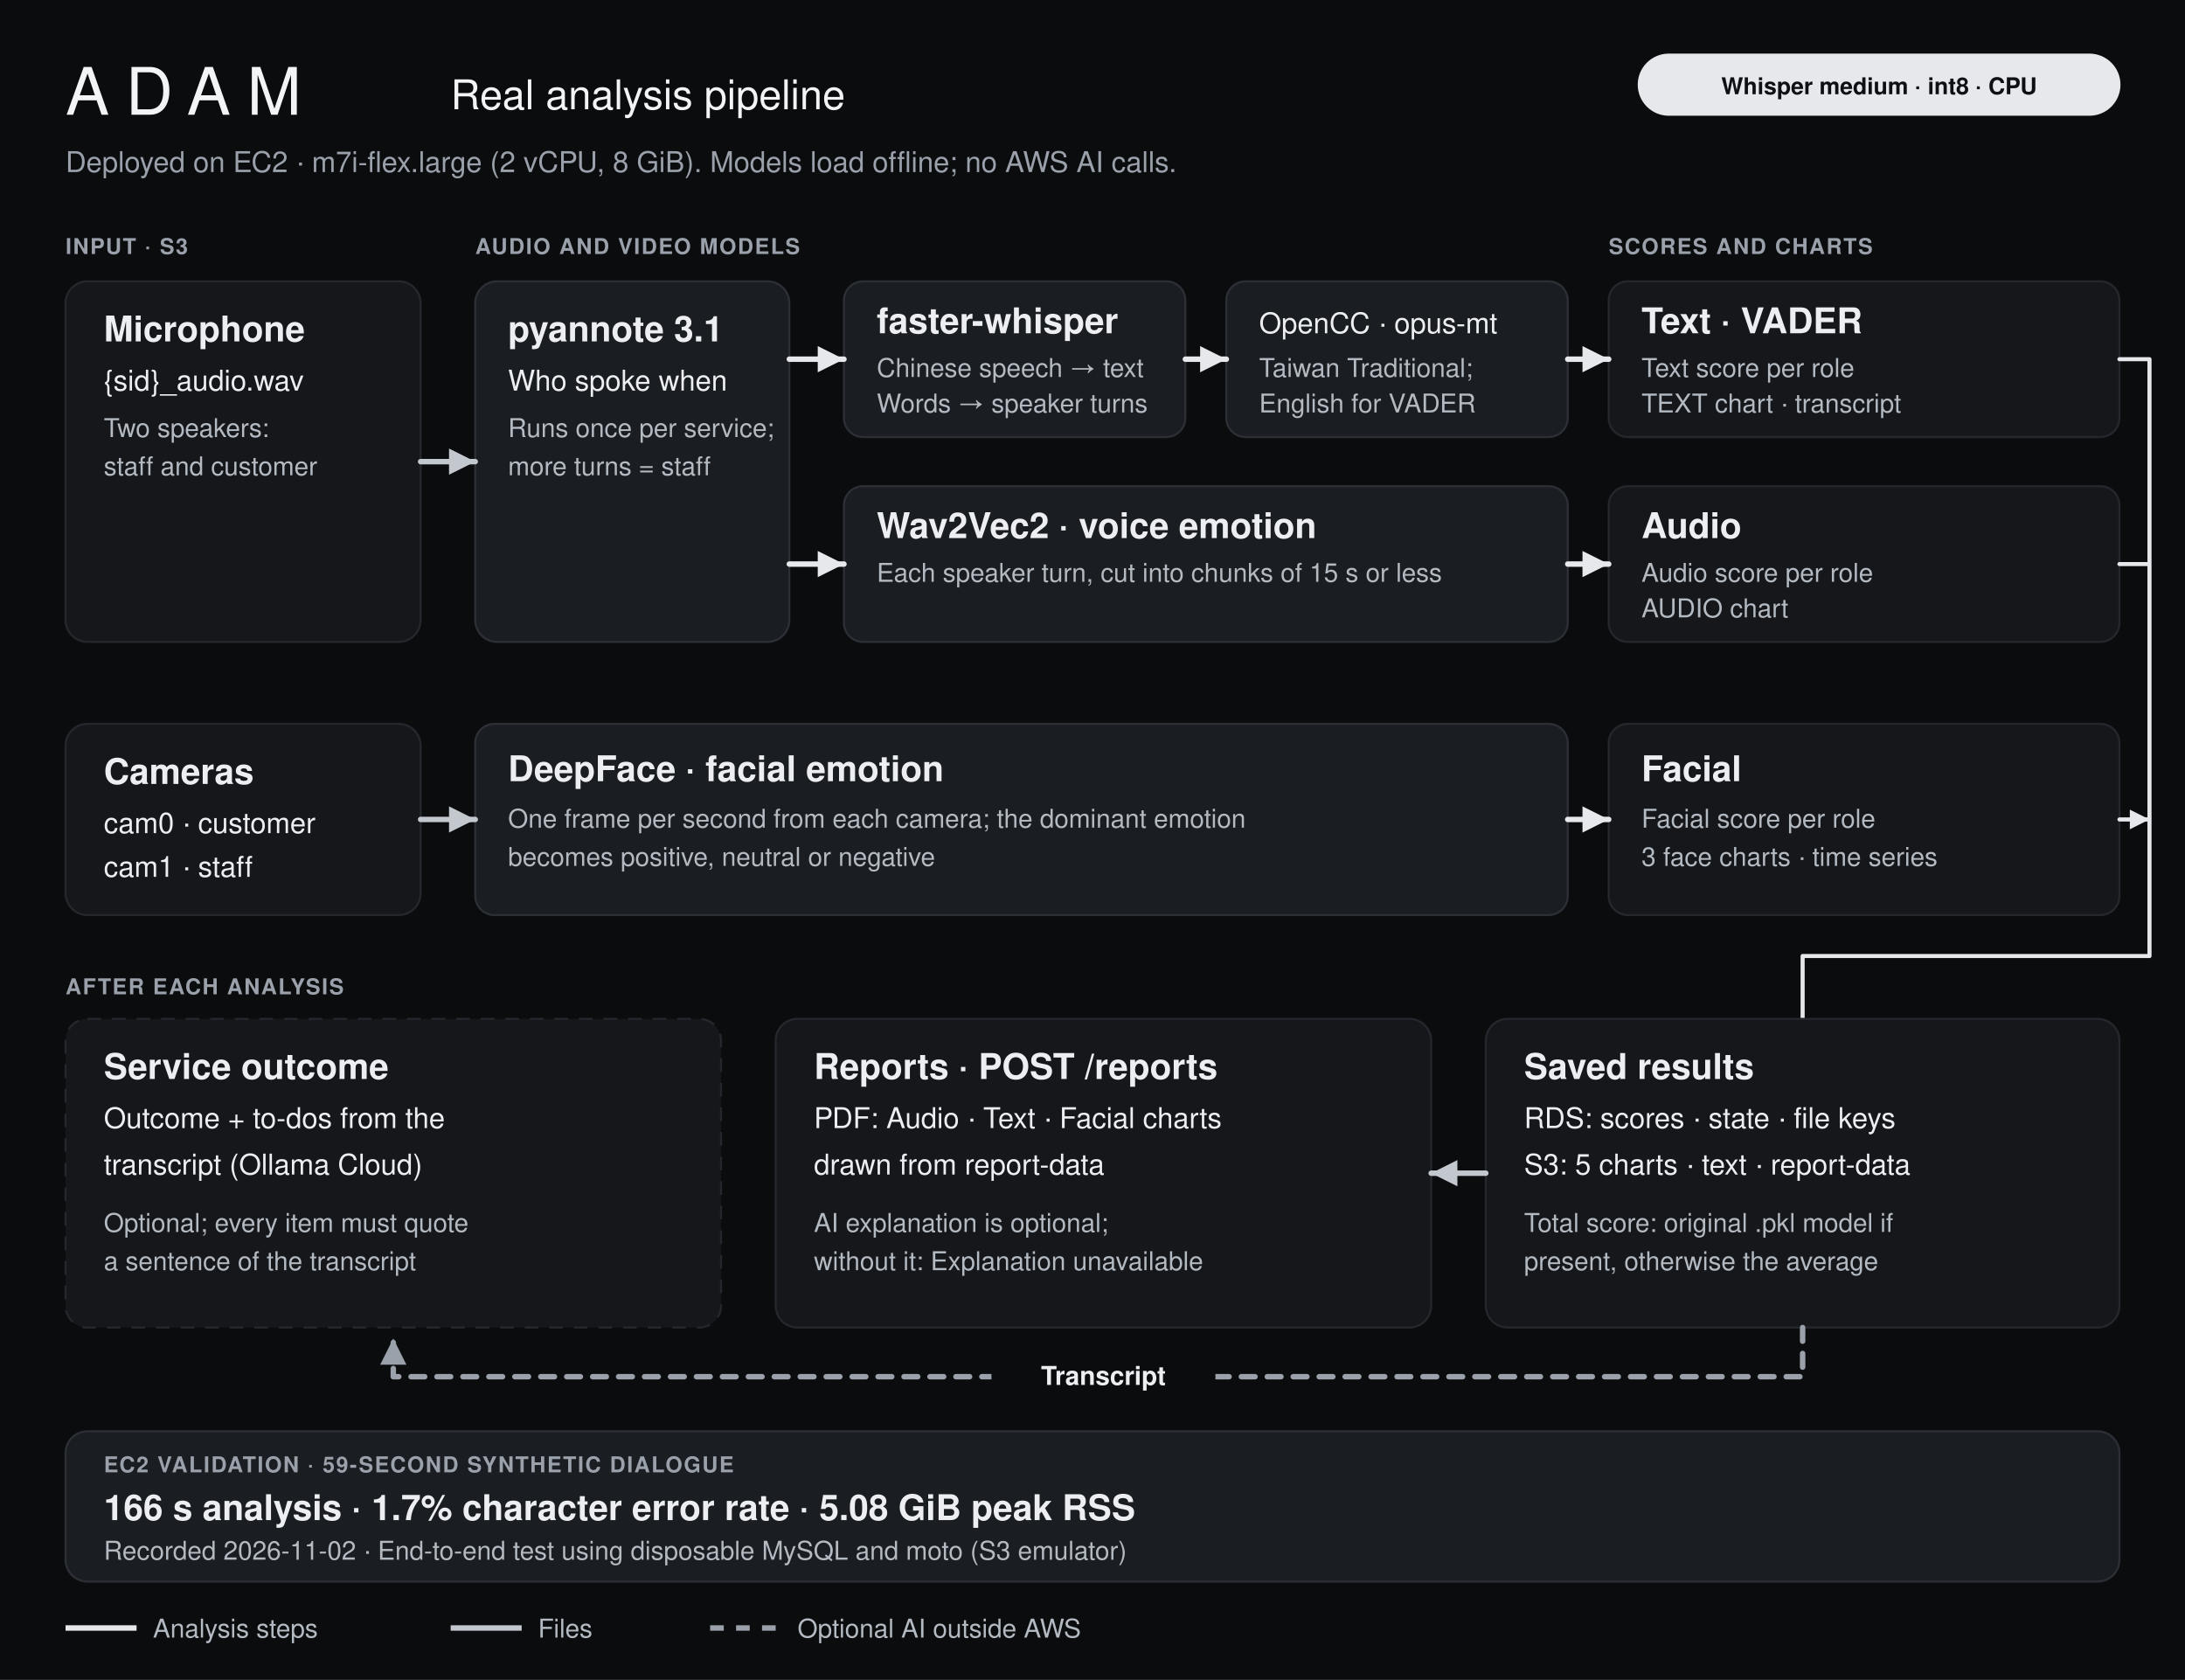
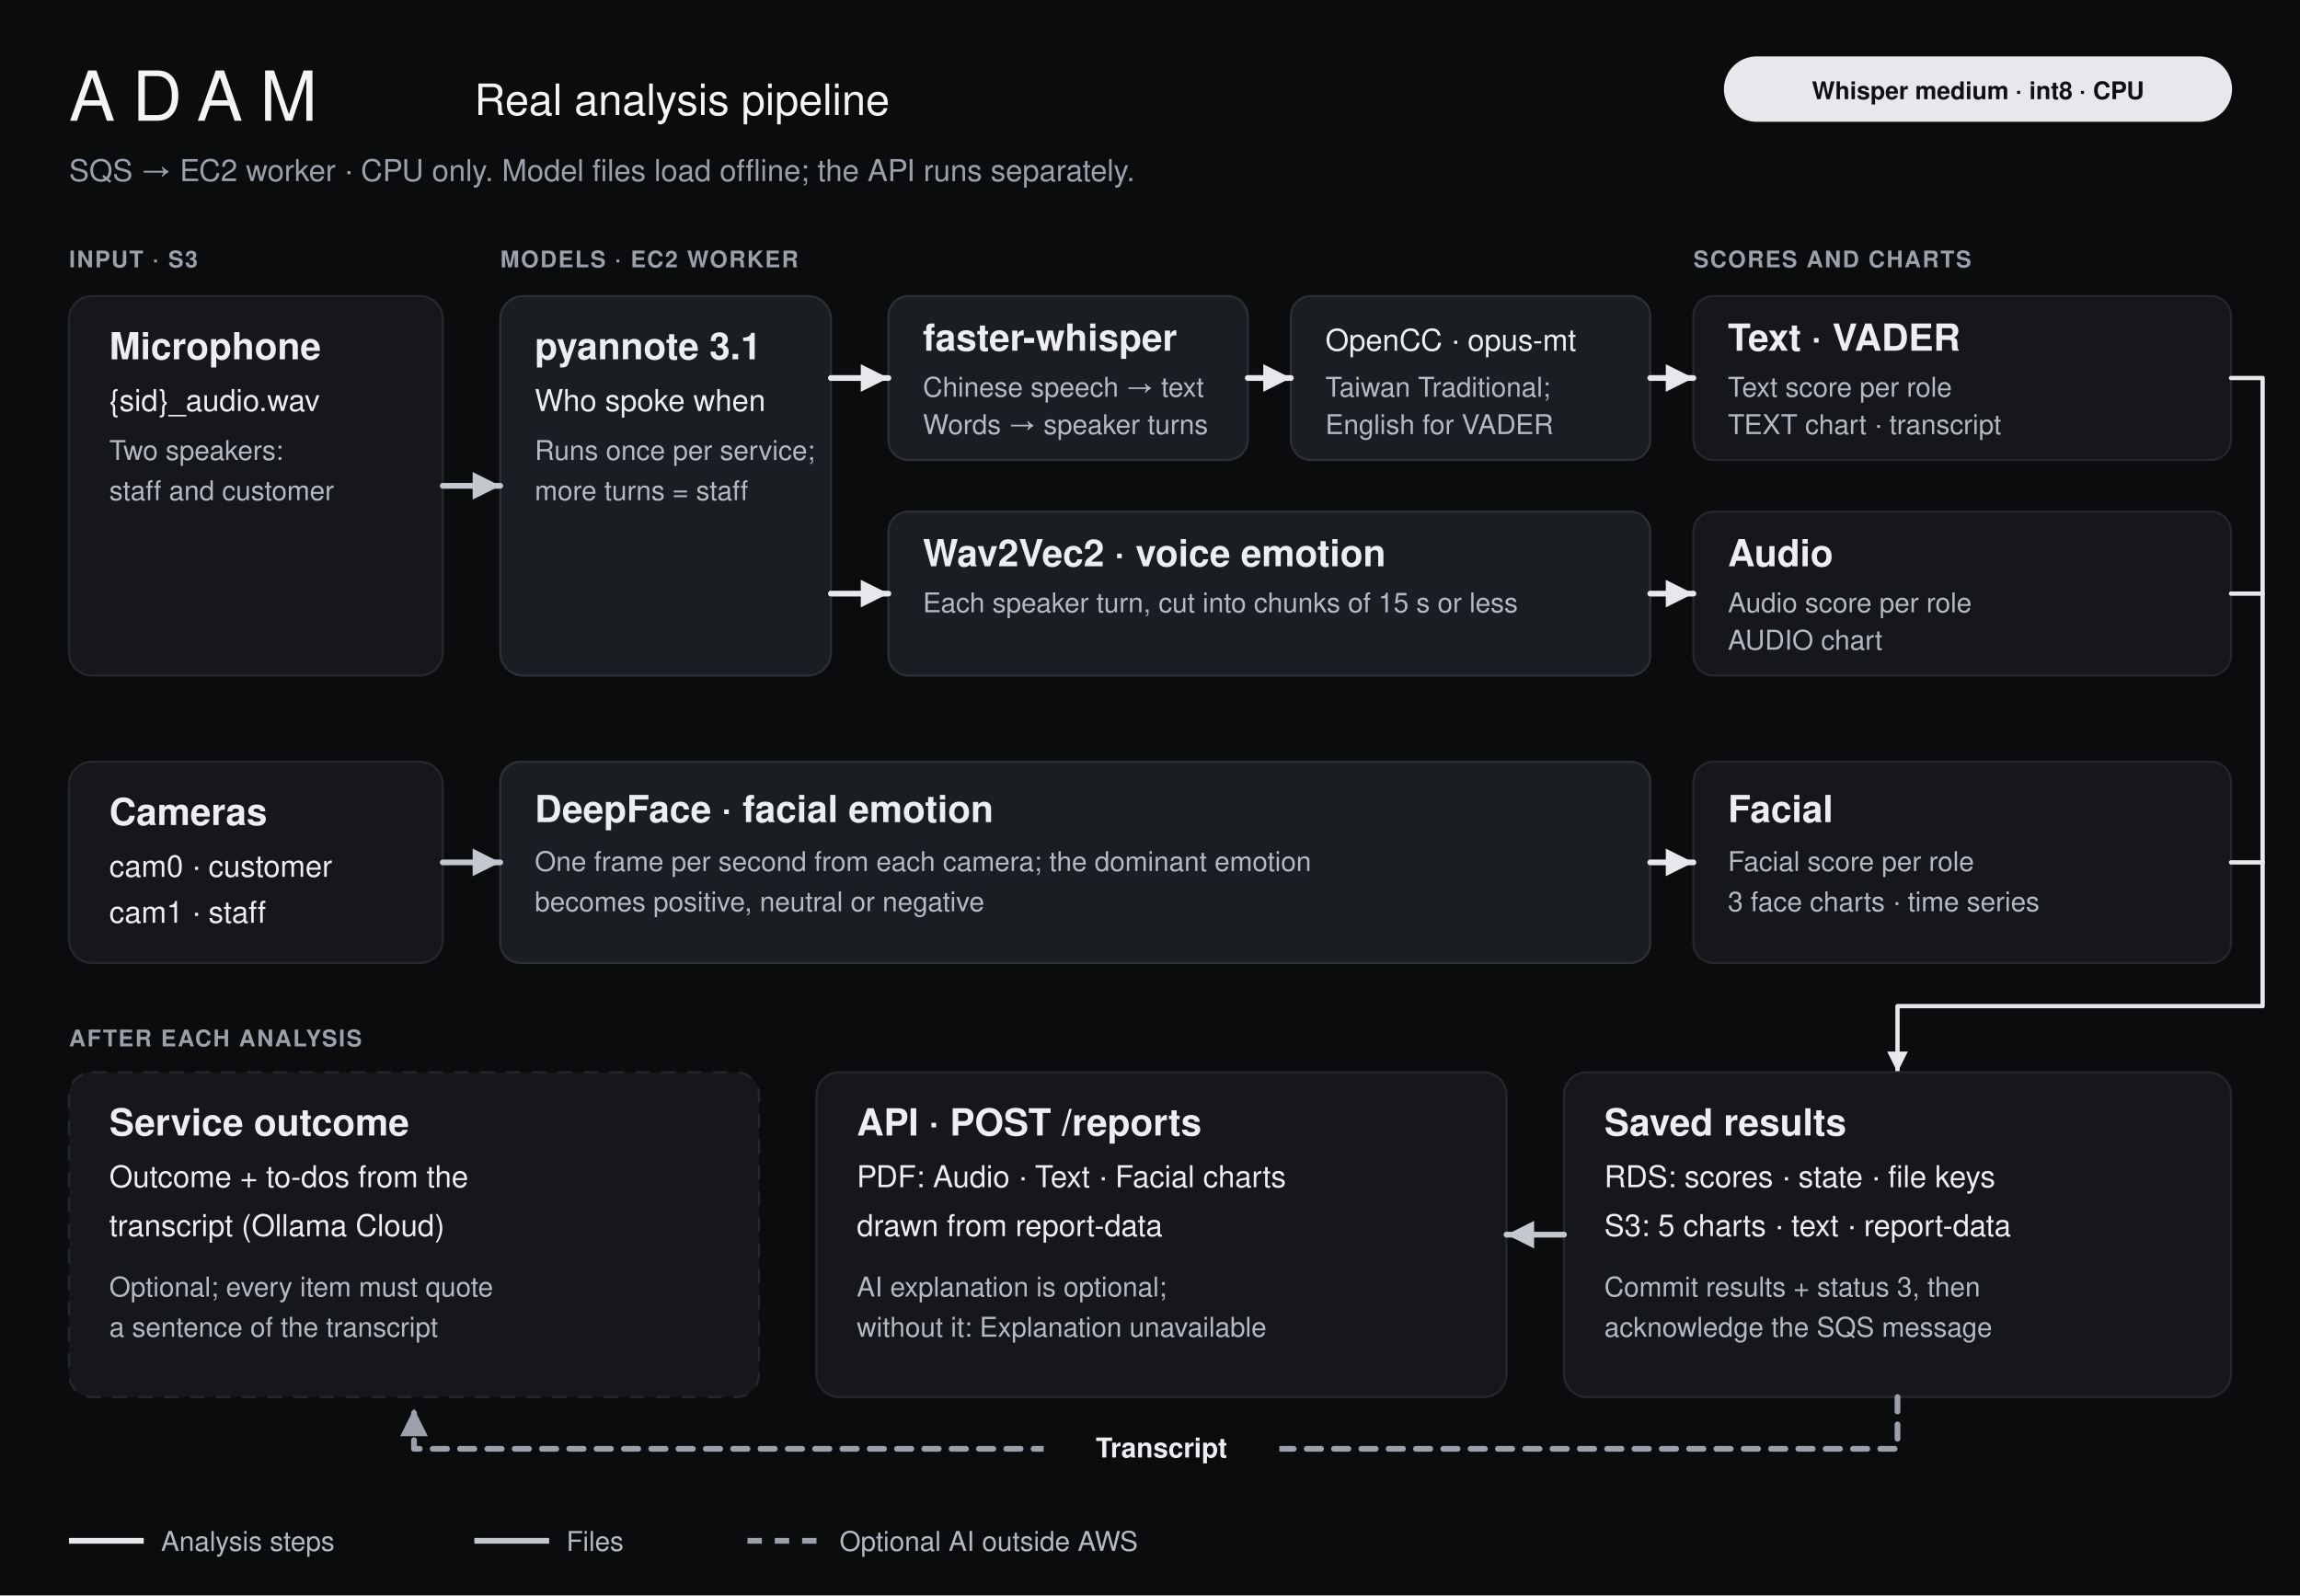
- <svg xmlns="http://www.w3.org/2000/svg" width="1600" height="1230" viewBox="0 0 1600 1230" role="img" aria-labelledby="title desc">
+ <svg xmlns="http://www.w3.org/2000/svg" width="1600" height="1110" viewBox="0 0 1600 1110" role="img" aria-labelledby="title desc">
  <defs>
    <marker id="arrow-blue" viewBox="0 0 10 10" refX="9" refY="5" markerWidth="6" markerHeight="6" orient="auto-start-reverse">
      <path d="M 1 1 L 9 5 L 1 9 Z" fill="#E6E8EB" />
    </marker>
    <marker id="arrow-teal" viewBox="0 0 10 10" refX="9" refY="5" markerWidth="6" markerHeight="6" orient="auto-start-reverse">
      <path d="M 1 1 L 9 5 L 1 9 Z" fill="#C3C8CF" />
    </marker>
    <marker id="arrow-purple" viewBox="0 0 10 10" refX="9" refY="5" markerWidth="6" markerHeight="6" orient="auto-start-reverse">
      <path d="M 1 1 L 9 5 L 1 9 Z" fill="#9AA1AB" />
    </marker>
    <style>
text{font-family:"Helvetica Neue",Helvetica,Arial,sans-serif;fill:#ECEEF1}.title{font-size:30px;font-weight:500;fill:#F3F4F6}.subtitle{font-size:21px;fill:#9AA1AB}.heading{font-size:26px;font-weight:700}.body{font-size:21px}.small{font-size:19px;fill:#B4BAC2}.label{font-size:19px;font-weight:600}.kicker{font-size:16px;font-weight:600;letter-spacing:1px;fill:#9AA1AB}
.wordmark{font-size:48px;font-weight:300;letter-spacing:12px;fill:#F3F4F6}.badge{font-size:17px;font-weight:600;fill:#0E1013}
</style>
  </defs>
-   <rect width="1600" height="1230" fill="#0B0C0E" />
+   <rect width="1600" height="1110" fill="#0B0C0E" />
  <text x="48" y="84" class="wordmark">ADAM</text>
  <text x="330" y="80" class="title">Real analysis pipeline</text>
-   <text x="48" y="126" class="subtitle">Deployed on EC2 · m7i-flex.large (2 vCPU, 8 GiB). Models load offline; no AWS AI calls.</text>
+   <text x="48" y="126" class="subtitle">SQS → EC2 worker · CPU only. Model files load offline; the API runs separately.</text>
  <rect x="1200" y="40" width="352" height="44" rx="22" fill="#E6E8EB" stroke="#E6E8EB" stroke-width="1.5" />
  <text x="1376" y="69" class="badge" text-anchor="middle">Whisper medium · int8 · CPU</text>
  <text x="48" y="186" class="kicker">INPUT · S3</text>
-   <text x="348" y="186" class="kicker">AUDIO AND VIDEO MODELS</text>
+   <text x="348" y="186" class="kicker">MODELS · EC2 WORKER</text>
  <text x="1178" y="186" class="kicker">SCORES AND CHARTS</text>
  <rect x="48" y="206" width="260" height="264" rx="16" fill="#15171B" stroke="#24272C" stroke-width="1.5" />
  <text x="76" y="250" class="heading">Microphone</text>
  <text x="76" y="286" class="body">{sid}_audio.wav</text>
  <text x="76" y="320" class="small">Two speakers:</text>
  <text x="76" y="348" class="small">staff and customer</text>
  <rect x="48" y="530" width="260" height="140" rx="16" fill="#15171B" stroke="#24272C" stroke-width="1.5" />
  <text x="76" y="574" class="heading">Cameras</text>
  <text x="76" y="610" class="body">cam0 · customer</text>
  <text x="76" y="642" class="body">cam1 · staff</text>
  <rect x="348" y="206" width="230" height="264" rx="16" fill="#1A1D21" stroke="#2C3036" stroke-width="1.5" />
  <text x="372" y="250" class="heading">pyannote 3.1</text>
  <text x="372" y="286" class="body">Who spoke when</text>
  <text x="372" y="320" class="small">Runs once per service;</text>
  <text x="372" y="348" class="small">more turns = staff</text>
  <rect x="618" y="206" width="250" height="114" rx="14" fill="#1A1D21" stroke="#2C3036" stroke-width="1.5" />
  <text x="642" y="244" class="heading">faster-whisper</text>
  <text x="642" y="276" class="small">Chinese speech → text</text>
  <text x="642" y="302" class="small">Words → speaker turns</text>
  <rect x="898" y="206" width="250" height="114" rx="14" fill="#1A1D21" stroke="#2C3036" stroke-width="1.5" />
  <text x="922" y="244" class="body">OpenCC · opus-mt</text>
  <text x="922" y="276" class="small">Taiwan Traditional;</text>
  <text x="922" y="302" class="small">English for VADER</text>
  <rect x="1178" y="206" width="374" height="114" rx="14" fill="#15171B" stroke="#24272C" stroke-width="1.5" />
  <text x="1202" y="244" class="heading">Text · VADER</text>
  <text x="1202" y="276" class="small">Text score per role</text>
  <text x="1202" y="302" class="small">TEXT chart · transcript</text>
  <rect x="618" y="356" width="530" height="114" rx="14" fill="#1A1D21" stroke="#2C3036" stroke-width="1.5" />
  <text x="642" y="394" class="heading">Wav2Vec2 · voice emotion</text>
  <text x="642" y="426" class="small">Each speaker turn, cut into chunks of 15 s or less</text>
  <rect x="1178" y="356" width="374" height="114" rx="14" fill="#15171B" stroke="#24272C" stroke-width="1.5" />
  <text x="1202" y="394" class="heading">Audio</text>
  <text x="1202" y="426" class="small">Audio score per role</text>
  <text x="1202" y="452" class="small">AUDIO chart</text>
  <rect x="348" y="530" width="800" height="140" rx="14" fill="#1A1D21" stroke="#2C3036" stroke-width="1.5" />
  <text x="372" y="572" class="heading">DeepFace · facial emotion</text>
  <text x="372" y="606" class="small">One frame per second from each camera; the dominant emotion</text>
  <text x="372" y="634" class="small">becomes positive, neutral or negative</text>
  <rect x="1178" y="530" width="374" height="140" rx="14" fill="#15171B" stroke="#24272C" stroke-width="1.5" />
  <text x="1202" y="572" class="heading">Facial</text>
  <text x="1202" y="606" class="small">Facial score per role</text>
  <text x="1202" y="634" class="small">3 face charts · time series</text>
  <path d="M 308 338 H 348" fill="none" stroke="#C3C8CF" stroke-width="4" stroke-linecap="round" marker-end="url(#arrow-teal)" />
  <path d="M 578 263 H 618" fill="none" stroke="#E6E8EB" stroke-width="4" stroke-linecap="round" marker-end="url(#arrow-blue)" />
  <path d="M 868 263 H 898" fill="none" stroke="#E6E8EB" stroke-width="4" stroke-linecap="round" marker-end="url(#arrow-blue)" />
  <path d="M 1148 263 H 1178" fill="none" stroke="#E6E8EB" stroke-width="4" stroke-linecap="round" marker-end="url(#arrow-blue)" />
  <path d="M 578 413 H 618" fill="none" stroke="#E6E8EB" stroke-width="4" stroke-linecap="round" marker-end="url(#arrow-blue)" />
  <path d="M 1148 413 H 1178" fill="none" stroke="#E6E8EB" stroke-width="4" stroke-linecap="round" marker-end="url(#arrow-blue)" />
  <path d="M 308 600 H 348" fill="none" stroke="#C3C8CF" stroke-width="4" stroke-linecap="round" marker-end="url(#arrow-teal)" />
  <path d="M 1148 600 H 1178" fill="none" stroke="#E6E8EB" stroke-width="4" stroke-linecap="round" marker-end="url(#arrow-blue)" />
-   <path d="M 1552 263 H 1574 V 700 H 1320 V 746 M 1552 413 H 1574 M 1552 600 H 1574" fill="none" stroke="#E6E8EB" stroke-width="3" stroke-linecap="round" stroke-linejoin="round" marker-end="url(#arrow-blue)" />
+   <path d="M 1552 263 H 1574 V 700 H 1320 V 746" fill="none" stroke="#E6E8EB" stroke-width="3" stroke-linecap="round" stroke-linejoin="round" marker-end="url(#arrow-blue)" />
+   <path d="M 1552 413 H 1574 M 1552 600 H 1574" fill="none" stroke="#E6E8EB" stroke-width="3" stroke-linecap="round" />
  <text x="48" y="728" class="kicker">AFTER EACH ANALYSIS</text>
  <rect x="1088" y="746" width="464" height="226" rx="16" fill="#15171B" stroke="#24272C" stroke-width="1.5" />
  <text x="1116" y="790" class="heading">Saved results</text>
  <text x="1116" y="826" class="body">RDS: scores · state · file keys</text>
  <text x="1116" y="860" class="body">S3: 5 charts · text · report-data</text>
-   <text x="1116" y="902" class="small">Total score: original .pkl model if</text>
-   <text x="1116" y="930" class="small">present, otherwise the average</text>
+   <text x="1116" y="902" class="small">Commit results + status 3, then</text>
+   <text x="1116" y="930" class="small">acknowledge the SQS message</text>
  <rect x="568" y="746" width="480" height="226" rx="16" fill="#15171B" stroke="#24272C" stroke-width="1.5" />
-   <text x="596" y="790" class="heading">Reports · POST /reports</text>
+   <text x="596" y="790" class="heading">API · POST /reports</text>
  <text x="596" y="826" class="body">PDF: Audio · Text · Facial charts</text>
  <text x="596" y="860" class="body">drawn from report-data</text>
  <text x="596" y="902" class="small">AI explanation is optional;</text>
  <text x="596" y="930" class="small">without it: Explanation unavailable</text>
  <rect x="48" y="746" width="480" height="226" rx="16" fill="#15171B" stroke="#24272C" stroke-width="1.5" stroke-dasharray="10 8" />
  <text x="76" y="790" class="heading">Service outcome</text>
  <text x="76" y="826" class="body">Outcome + to-dos from the</text>
  <text x="76" y="860" class="body">transcript (Ollama Cloud)</text>
  <text x="76" y="902" class="small">Optional; every item must quote</text>
  <text x="76" y="930" class="small">a sentence of the transcript</text>
  <path d="M 1088 859 H 1048" fill="none" stroke="#C3C8CF" stroke-width="4" stroke-linecap="round" marker-end="url(#arrow-teal)" />
  <path d="M 1320 972 V 1008 H 288 V 980" fill="none" stroke="#9AA1AB" stroke-width="4" stroke-linecap="round" stroke-linejoin="round" stroke-dasharray="10 9" marker-end="url(#arrow-purple)" />
  <rect x="726" y="991" width="164" height="34" rx="9" fill="#0B0C0E" />
  <text x="808" y="1014" class="label" text-anchor="middle" fill="#9AA1AB">Transcript</text>
-   <rect x="48" y="1048" width="1504" height="110" rx="16" fill="#1A1D21" stroke="#2C3036" stroke-width="1.5" />
-   <text x="76" y="1078" class="kicker">EC2 VALIDATION · 59-SECOND SYNTHETIC DIALOGUE</text>
-   <text x="76" y="1113" class="heading">166 s analysis · 1.7% character error rate · 5.08 GiB peak RSS</text>
-   <text x="76" y="1142" class="small">Recorded 2026-11-02 · End-to-end test using disposable MySQL and moto (S3 emulator)</text>
-   <path d="M 48 1192 H 100" stroke="#E6E8EB" stroke-width="4" />
-   <text x="112" y="1199" class="small">Analysis steps</text>
-   <path d="M 330 1192 H 382" stroke="#C3C8CF" stroke-width="4" />
-   <text x="394" y="1199" class="small">Files</text>
-   <path d="M 520 1192 H 572" stroke="#9AA1AB" stroke-width="4" stroke-dasharray="10 9" />
-   <text x="584" y="1199" class="small">Optional AI outside AWS</text>
+   <path d="M 48 1072 H 100" stroke="#E6E8EB" stroke-width="4" />
+   <text x="112" y="1079" class="small">Analysis steps</text>
+   <path d="M 330 1072 H 382" stroke="#C3C8CF" stroke-width="4" />
+   <text x="394" y="1079" class="small">Files</text>
+   <path d="M 520 1072 H 572" stroke="#9AA1AB" stroke-width="4" stroke-dasharray="10 9" />
+   <text x="584" y="1079" class="small">Optional AI outside AWS</text>
</svg>
